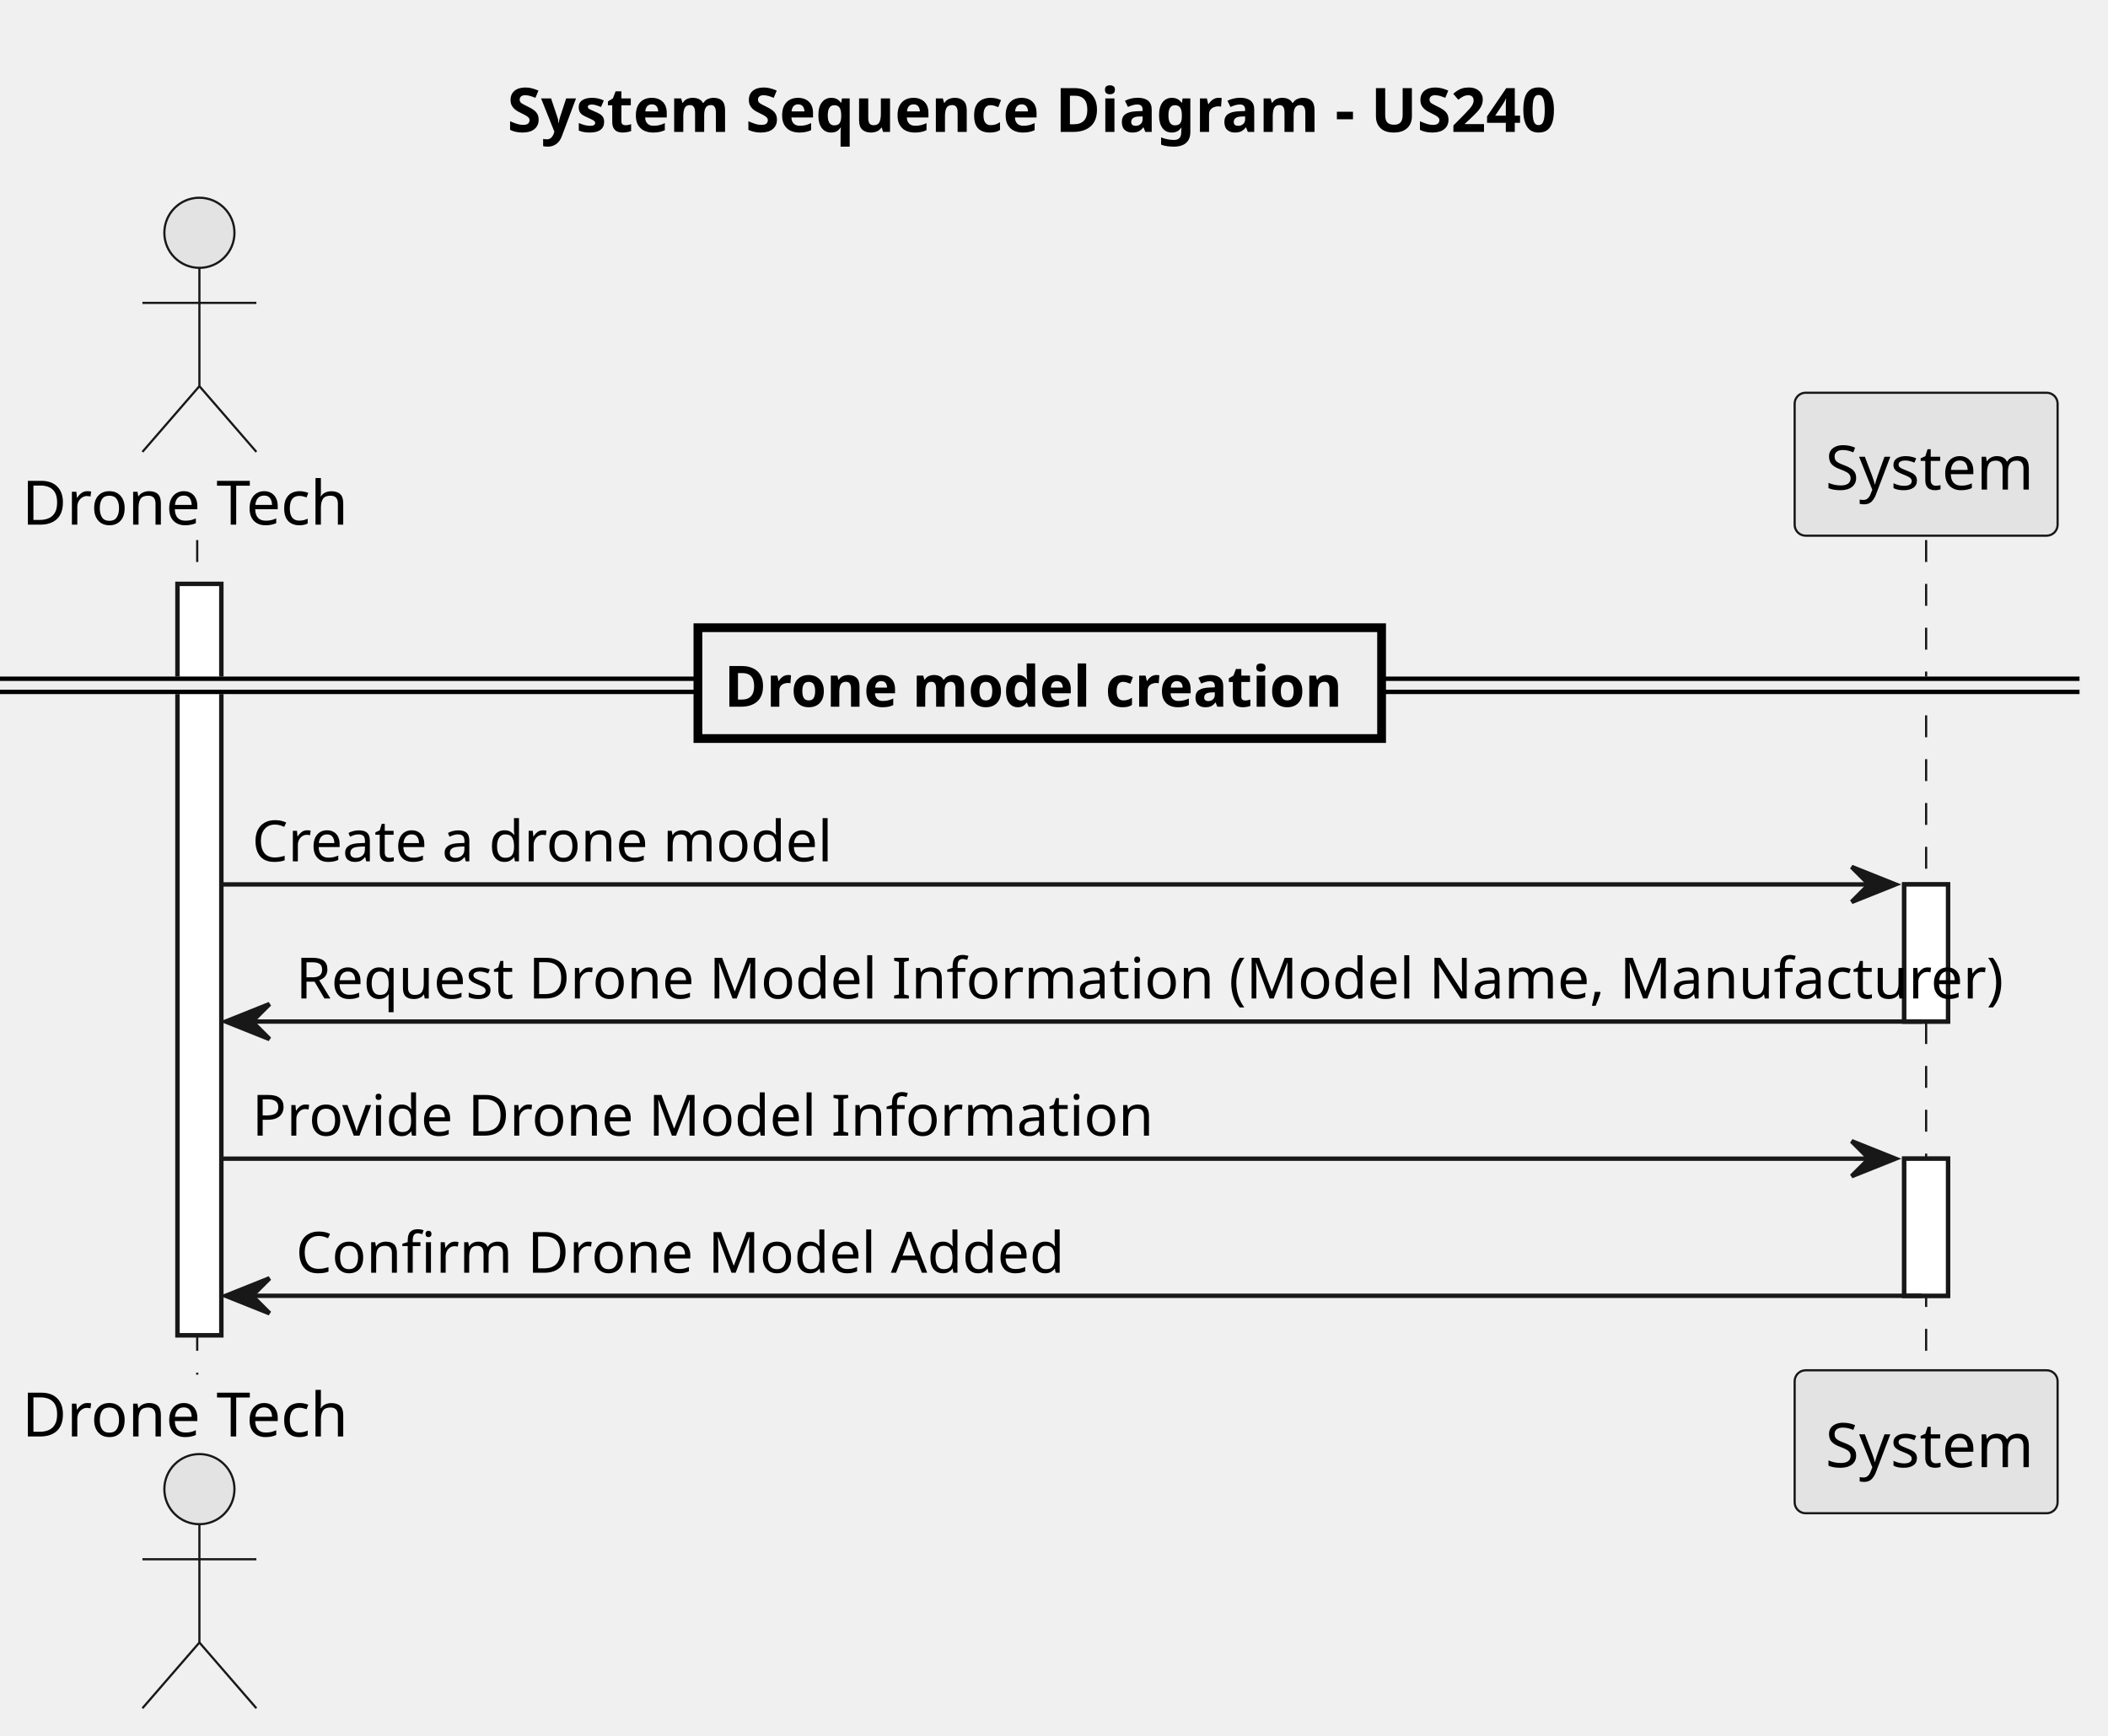
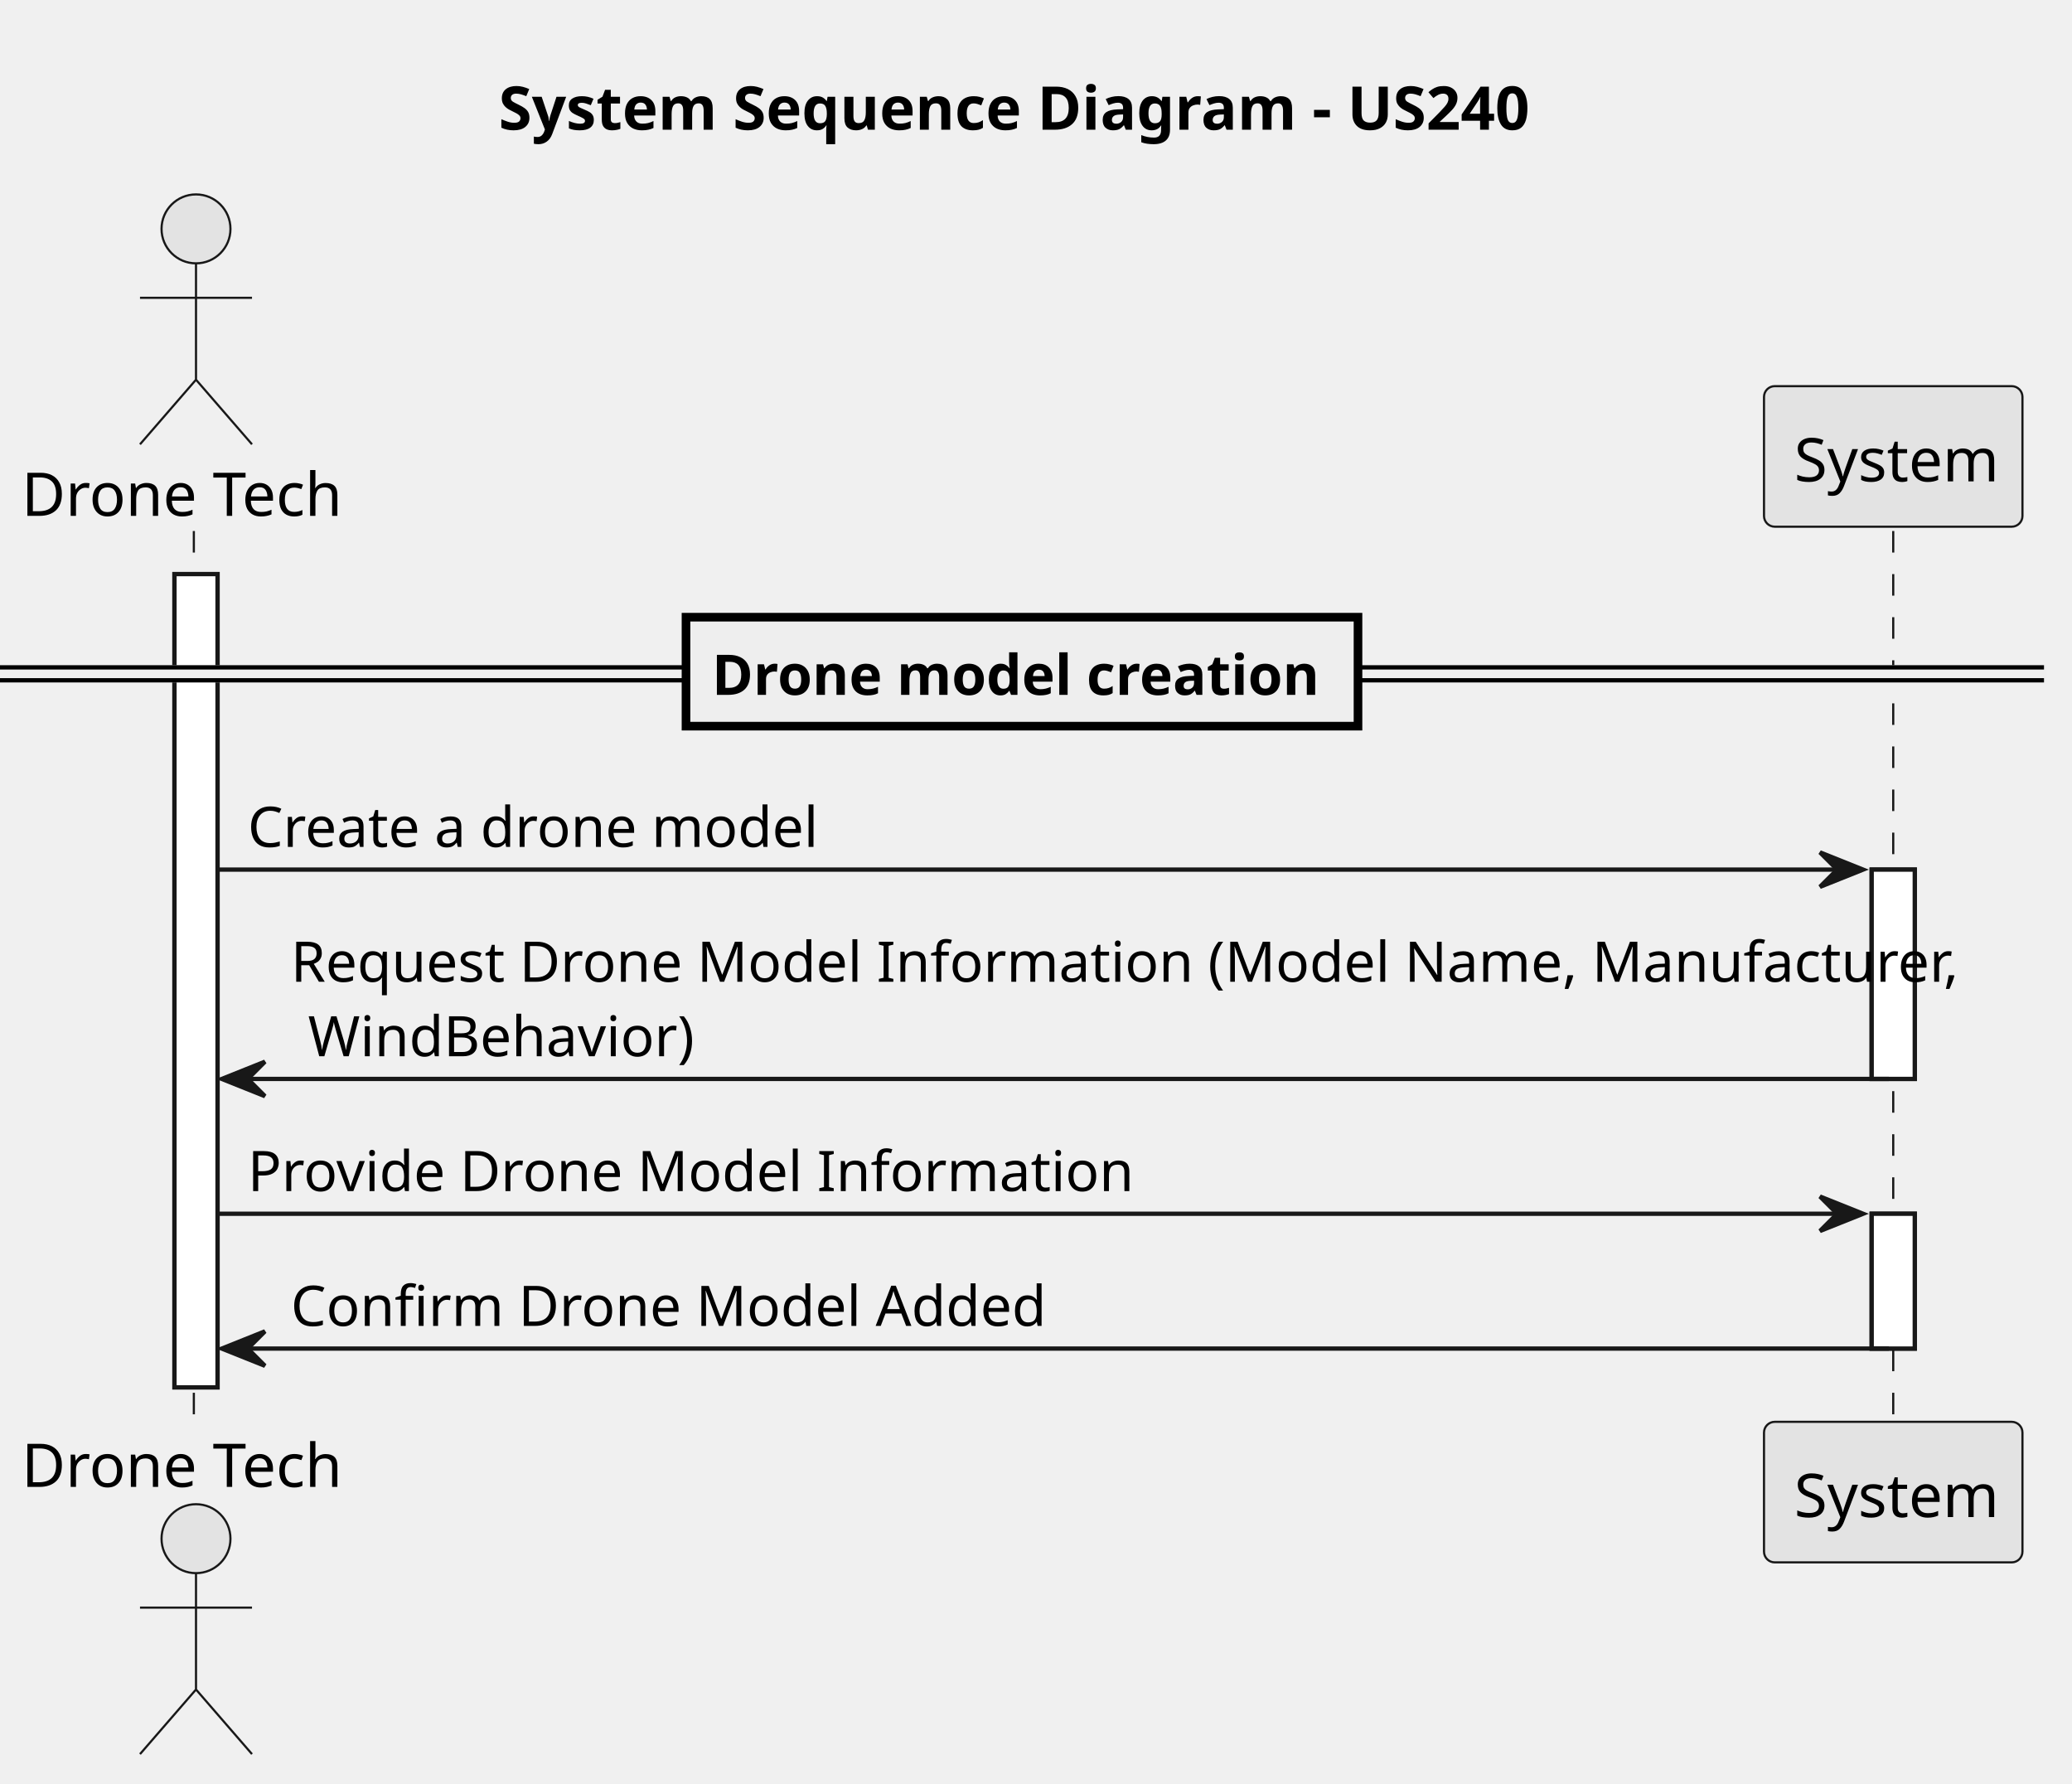
- <svg xmlns="http://www.w3.org/2000/svg" contentStyleType="text/css" height="396px" preserveAspectRatio="none" style="width:481px;height:396px;background:#FFFFFF;" version="1.1" viewBox="0 0 481 396" width="481px" zoomAndPan="magnify">
+ <svg xmlns="http://www.w3.org/2000/svg" contentStyleType="text/css" height="414px" preserveAspectRatio="none" style="width:481px;height:414px;background:#FFFFFF;" version="1.1" viewBox="0 0 481 414" width="481px" zoomAndPan="magnify">
  <defs />
  <g>
    <text fill="#000000" font-family="sans-serif" font-size="14" font-weight="bold" lengthAdjust="spacing" textLength="242" x="115.75" y="30.107">System Sequence Diagram - US240</text>
-     <rect fill="#FFFFFF" height="171.455" style="stroke:#181818;stroke-width:1.0;" width="10" x="40.5" y="133.242" />
-     <rect fill="#FFFFFF" height="31.291" style="stroke:#181818;stroke-width:1.0;" width="10" x="434.5" y="201.824" />
-     <rect fill="#FFFFFF" height="31.291" style="stroke:#181818;stroke-width:1.0;" width="10" x="434.5" y="264.406" />
-     <line style="stroke:#181818;stroke-width:0.5;stroke-dasharray:5.0,5.0;" x1="45" x2="45" y1="123.242" y2="313.697" />
-     <line style="stroke:#181818;stroke-width:0.5;stroke-dasharray:5.0,5.0;" x1="439.5" x2="439.5" y1="123.242" y2="313.697" />
+     <rect fill="#FFFFFF" height="188.746" style="stroke:#181818;stroke-width:1.0;" width="10" x="40.5" y="133.242" />
+     <rect fill="#FFFFFF" height="48.582" style="stroke:#181818;stroke-width:1.0;" width="10" x="434.5" y="201.824" />
+     <rect fill="#FFFFFF" height="31.291" style="stroke:#181818;stroke-width:1.0;" width="10" x="434.5" y="281.697" />
+     <line style="stroke:#181818;stroke-width:0.5;stroke-dasharray:5.0,5.0;" x1="45" x2="45" y1="123.242" y2="330.988" />
+     <line style="stroke:#181818;stroke-width:0.5;stroke-dasharray:5.0,5.0;" x1="439.5" x2="439.5" y1="123.242" y2="330.988" />
    <text fill="#000000" font-family="sans-serif" font-size="14" lengthAdjust="spacing" textLength="75" x="5" y="119.728">Drone Tech</text>
    <ellipse cx="45.5" cy="53.121" fill="#E3E3E3" rx="8" ry="8" style="stroke:#181818;stroke-width:0.5;" />
    <path d="M45.5,61.121 L45.5,88.121 M32.5,69.121 L58.5,69.121 M45.5,88.121 L32.5,103.121 M45.5,88.121 L58.5,103.121 " fill="none" style="stroke:#181818;stroke-width:0.5;" />
-     <text fill="#000000" font-family="sans-serif" font-size="14" lengthAdjust="spacing" textLength="75" x="5" y="327.805">Drone Tech</text>
-     <ellipse cx="45.5" cy="339.818" fill="#E3E3E3" rx="8" ry="8" style="stroke:#181818;stroke-width:0.5;" />
-     <path d="M45.5,347.818 L45.5,374.818 M32.5,355.818 L58.5,355.818 M45.5,374.818 L32.5,389.818 M45.5,374.818 L58.5,389.818 " fill="none" style="stroke:#181818;stroke-width:0.5;" />
+     <text fill="#000000" font-family="sans-serif" font-size="14" lengthAdjust="spacing" textLength="75" x="5" y="345.096">Drone Tech</text>
+     <ellipse cx="45.5" cy="357.109" fill="#E3E3E3" rx="8" ry="8" style="stroke:#181818;stroke-width:0.5;" />
+     <path d="M45.5,365.109 L45.5,392.109 M32.5,373.109 L58.5,373.109 M45.5,392.109 L32.5,407.109 M45.5,392.109 L58.5,407.109 " fill="none" style="stroke:#181818;stroke-width:0.5;" />
    <rect fill="#E3E3E3" height="32.621" rx="2.5" ry="2.5" style="stroke:#181818;stroke-width:0.5;" width="60" x="409.5" y="89.621" />
    <text fill="#000000" font-family="sans-serif" font-size="14" lengthAdjust="spacing" textLength="46" x="416.5" y="111.728">System</text>
-     <rect fill="#E3E3E3" height="32.621" rx="2.5" ry="2.5" style="stroke:#181818;stroke-width:0.5;" width="60" x="409.5" y="312.697" />
-     <text fill="#000000" font-family="sans-serif" font-size="14" lengthAdjust="spacing" textLength="46" x="416.5" y="334.805">System</text>
-     <rect fill="#FFFFFF" height="171.455" style="stroke:#181818;stroke-width:1.0;" width="10" x="40.5" y="133.242" />
-     <rect fill="#FFFFFF" height="31.291" style="stroke:#181818;stroke-width:1.0;" width="10" x="434.5" y="201.824" />
-     <rect fill="#FFFFFF" height="31.291" style="stroke:#181818;stroke-width:1.0;" width="10" x="434.5" y="264.406" />
+     <rect fill="#E3E3E3" height="32.621" rx="2.5" ry="2.5" style="stroke:#181818;stroke-width:0.5;" width="60" x="409.5" y="329.988" />
+     <text fill="#000000" font-family="sans-serif" font-size="14" lengthAdjust="spacing" textLength="46" x="416.5" y="352.096">System</text>
+     <rect fill="#FFFFFF" height="188.746" style="stroke:#181818;stroke-width:1.0;" width="10" x="40.5" y="133.242" />
+     <rect fill="#FFFFFF" height="48.582" style="stroke:#181818;stroke-width:1.0;" width="10" x="434.5" y="201.824" />
+     <rect fill="#FFFFFF" height="31.291" style="stroke:#181818;stroke-width:1.0;" width="10" x="434.5" y="281.697" />
    <rect fill="#EEEEEE" height="3" style="stroke:#EEEEEE;stroke-width:1.0;" width="474.5" x="0" y="154.888" />
    <line style="stroke:#000000;stroke-width:1.0;" x1="0" x2="474.5" y1="154.888" y2="154.888" />
    <line style="stroke:#000000;stroke-width:1.0;" x1="0" x2="474.5" y1="157.888" y2="157.888" />
    <rect fill="#EEEEEE" height="25.291" style="stroke:#000000;stroke-width:2.0;" width="156" x="159.25" y="143.242" />
    <text fill="#000000" font-family="sans-serif" font-size="13" font-weight="bold" lengthAdjust="spacing" textLength="138" x="165.25" y="161.27">Drone model creation</text>
    <polygon fill="#181818" points="422.5,197.824,432.5,201.824,422.5,205.824,426.5,201.824" style="stroke:#181818;stroke-width:1.0;" />
    <line style="stroke:#181818;stroke-width:1.0;" x1="50.5" x2="428.5" y1="201.824" y2="201.824" />
    <text fill="#000000" font-family="sans-serif" font-size="13" lengthAdjust="spacing" textLength="124" x="57.5" y="196.561">Create a drone model</text>
-     <polygon fill="#181818" points="61.5,229.115,51.5,233.115,61.5,237.115,57.5,233.115" style="stroke:#181818;stroke-width:1.0;" />
-     <line style="stroke:#181818;stroke-width:1.0;" x1="55.5" x2="438.5" y1="233.115" y2="233.115" />
-     <text fill="#000000" font-family="sans-serif" font-size="13" lengthAdjust="spacing" textLength="360" x="67.5" y="227.852">Request Drone Model Information (Model Name, Manufacturer)</text>
-     <polygon fill="#181818" points="422.5,260.406,432.5,264.406,422.5,268.406,426.5,264.406" style="stroke:#181818;stroke-width:1.0;" />
-     <line style="stroke:#181818;stroke-width:1.0;" x1="50.5" x2="428.5" y1="264.406" y2="264.406" />
-     <text fill="#000000" font-family="sans-serif" font-size="13" lengthAdjust="spacing" textLength="186" x="57.5" y="259.144">Provide Drone Model Information</text>
-     <polygon fill="#181818" points="61.5,291.697,51.5,295.697,61.5,299.697,57.5,295.697" style="stroke:#181818;stroke-width:1.0;" />
-     <line style="stroke:#181818;stroke-width:1.0;" x1="55.5" x2="438.5" y1="295.697" y2="295.697" />
-     <text fill="#000000" font-family="sans-serif" font-size="13" lengthAdjust="spacing" textLength="162" x="67.5" y="290.435">Confirm Drone Model Added</text>
+     <polygon fill="#181818" points="61.5,246.406,51.5,250.406,61.5,254.406,57.5,250.406" style="stroke:#181818;stroke-width:1.0;" />
+     <line style="stroke:#181818;stroke-width:1.0;" x1="55.5" x2="438.5" y1="250.406" y2="250.406" />
+     <text fill="#000000" font-family="sans-serif" font-size="13" lengthAdjust="spacing" textLength="360" x="67.5" y="227.852">Request Drone Model Information (Model Name, Manufacturer,</text>
+     <text fill="#000000" font-family="sans-serif" font-size="13" lengthAdjust="spacing" textLength="83" x="71.5" y="245.144">WindBehavior)</text>
+     <polygon fill="#181818" points="422.5,277.697,432.5,281.697,422.5,285.697,426.5,281.697" style="stroke:#181818;stroke-width:1.0;" />
+     <line style="stroke:#181818;stroke-width:1.0;" x1="50.5" x2="428.5" y1="281.697" y2="281.697" />
+     <text fill="#000000" font-family="sans-serif" font-size="13" lengthAdjust="spacing" textLength="186" x="57.5" y="276.435">Provide Drone Model Information</text>
+     <polygon fill="#181818" points="61.5,308.988,51.5,312.988,61.5,316.988,57.5,312.988" style="stroke:#181818;stroke-width:1.0;" />
+     <line style="stroke:#181818;stroke-width:1.0;" x1="55.5" x2="438.5" y1="312.988" y2="312.988" />
+     <text fill="#000000" font-family="sans-serif" font-size="13" lengthAdjust="spacing" textLength="162" x="67.5" y="307.726">Confirm Drone Model Added</text>
  </g>
</svg>
